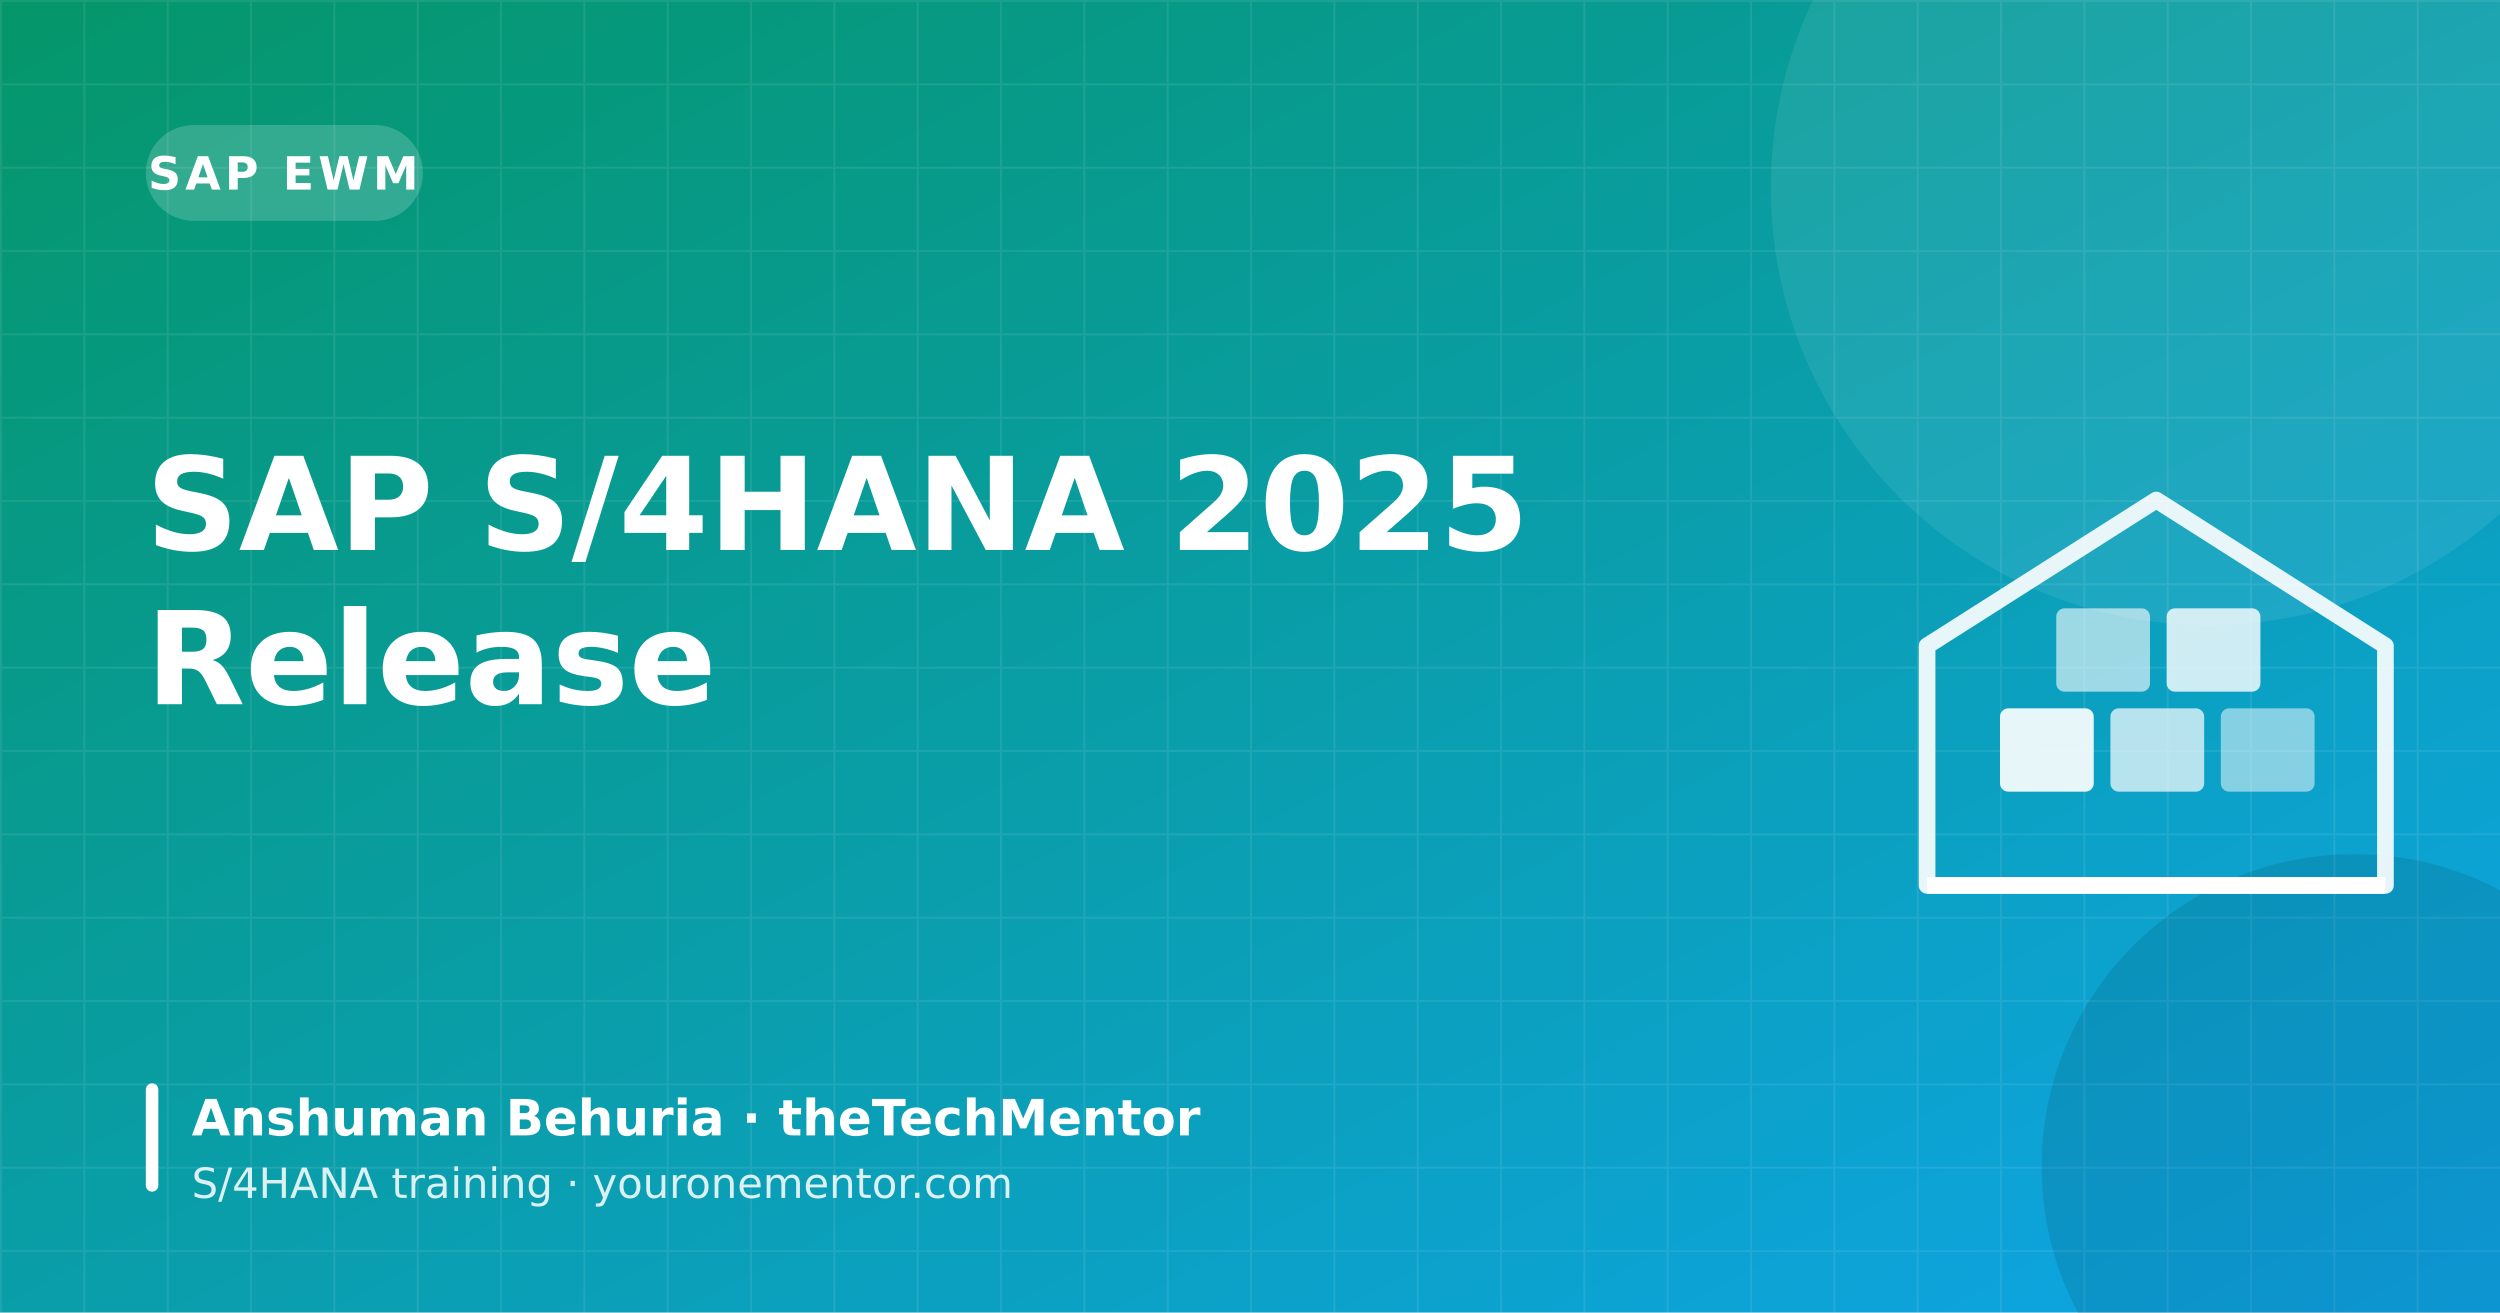
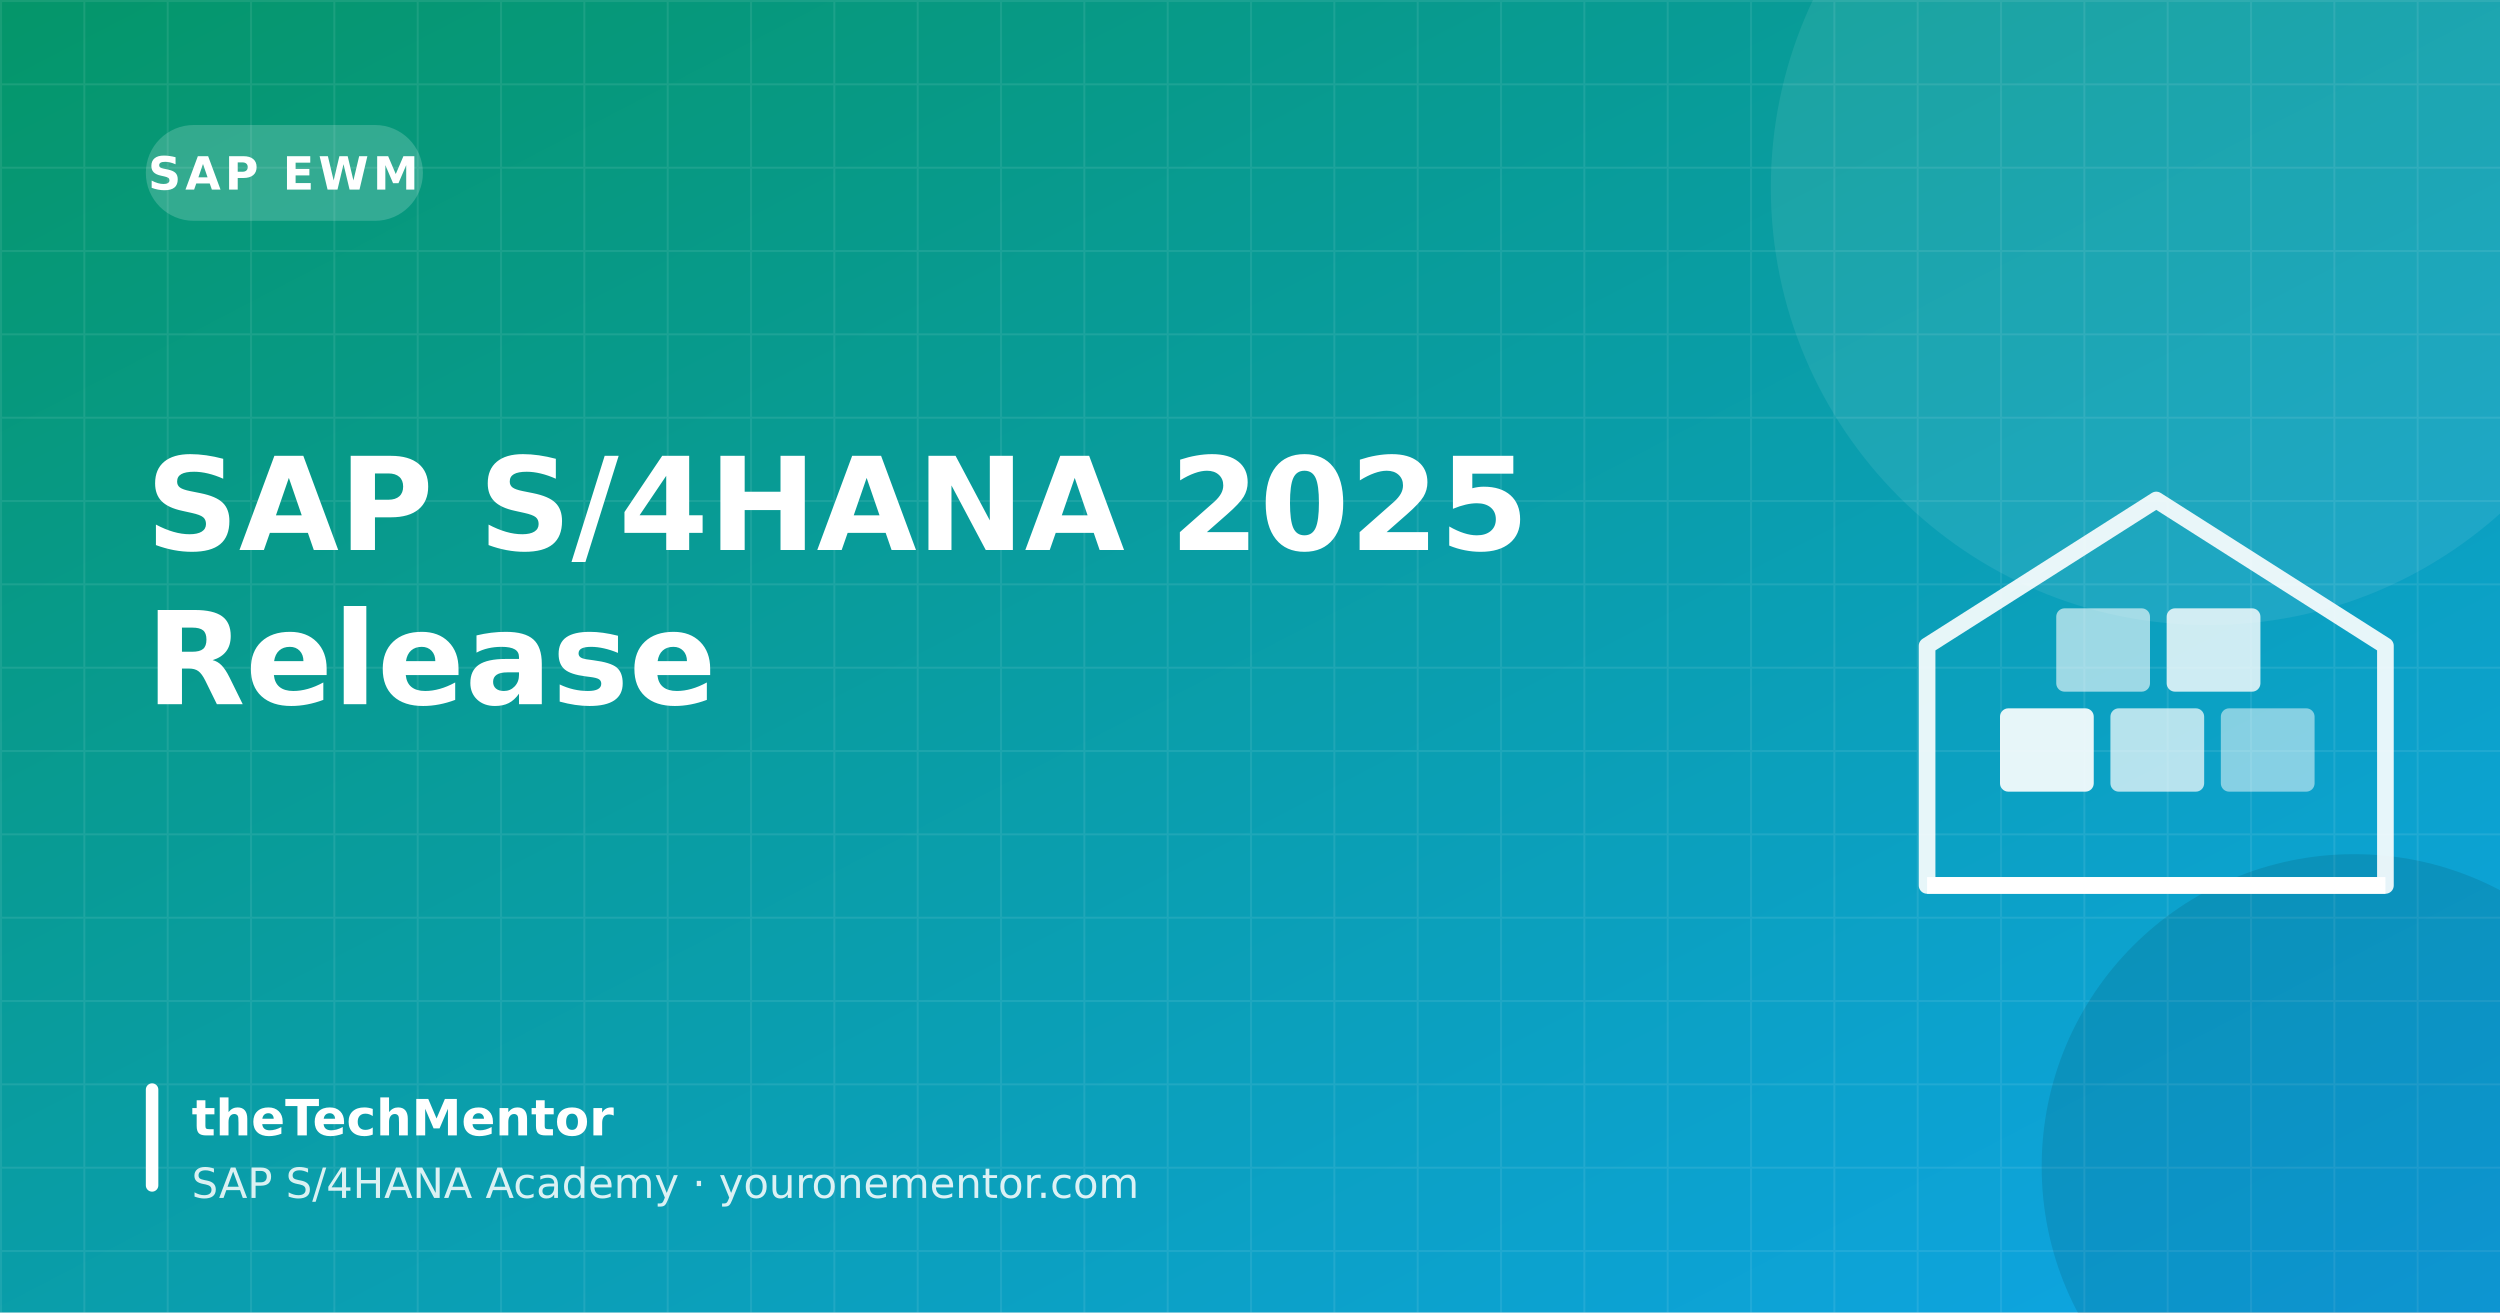
<svg xmlns="http://www.w3.org/2000/svg" width="1200" height="630" viewBox="0 0 1200 630">
  <defs>
    <linearGradient id="bg" x1="0" y1="0" x2="1" y2="1">
      <stop offset="0" stop-color="#059669" />
      <stop offset="1" stop-color="#0ea5e9" />
    </linearGradient>
    <pattern id="grid" width="40" height="40" patternUnits="userSpaceOnUse">
      <path d="M40 0 H0 V40" fill="none" stroke="#ffffff" stroke-opacity=".08" stroke-width="2" />
    </pattern>
  </defs>
  <rect width="1200" height="630" fill="url(#bg)" />
  <rect width="1200" height="630" fill="url(#grid)" />
  <circle cx="1060" cy="90" r="210" fill="#ffffff" opacity=".08" />
  <circle cx="1130" cy="560" r="150" fill="#000000" opacity=".10" />
  <rect x="70" y="60" width="133" height="46" rx="23" fill="#ffffff" opacity=".18" />
  <text x="136" y="91" font-family="DejaVu Sans, Inter, Arial, sans-serif" font-size="22" font-weight="700" fill="#ffffff" text-anchor="middle" letter-spacing="2">SAP EWM</text>
  <text x="70" y="264" font-family="DejaVu Sans, Inter, Arial, sans-serif" font-size="62" font-weight="800" fill="#ffffff">SAP S/4HANA 2025</text>
  <text x="70" y="338" font-family="DejaVu Sans, Inter, Arial, sans-serif" font-size="62" font-weight="800" fill="#ffffff">Release</text>
  <g transform="translate(905 200)">
    <path d="M20 110 L130 40 L240 110 V225 H20 Z" fill="none" stroke="#fff" stroke-width="8" stroke-linejoin="round" opacity=".9" />
    <rect x="55" y="140" width="45" height="40" rx="4" fill="#fff" opacity=".9" />
    <rect x="108" y="140" width="45" height="40" rx="4" fill="#fff" opacity=".7" />
    <rect x="161" y="140" width="45" height="40" rx="4" fill="#fff" opacity=".5" />
    <rect x="82" y="92" width="45" height="40" rx="4" fill="#fff" opacity=".6" />
    <rect x="135" y="92" width="45" height="40" rx="4" fill="#fff" opacity=".8" />
    <line x1="20" y1="225" x2="240" y2="225" stroke="#fff" stroke-width="8" />
  </g>
  <rect x="70" y="520" width="6" height="52" rx="3" fill="#ffffff" />
-   <text x="92" y="545" font-family="DejaVu Sans, Inter, Arial, sans-serif" font-size="24" font-weight="700" fill="#ffffff">Anshuman Behuria · theTechMentor</text>
-   <text x="92" y="575" font-family="DejaVu Sans, Inter, Arial, sans-serif" font-size="20" fill="#ffffff" opacity=".85">S/4HANA training · youronementor.com</text>
+   <text x="92" y="545" font-family="DejaVu Sans, Inter, Arial, sans-serif" font-size="24" font-weight="700" fill="#ffffff">theTechMentor</text>
+   <text x="92" y="575" font-family="DejaVu Sans, Inter, Arial, sans-serif" font-size="20" fill="#ffffff" opacity=".85">SAP S/4HANA Academy · youronementor.com</text>
</svg>
